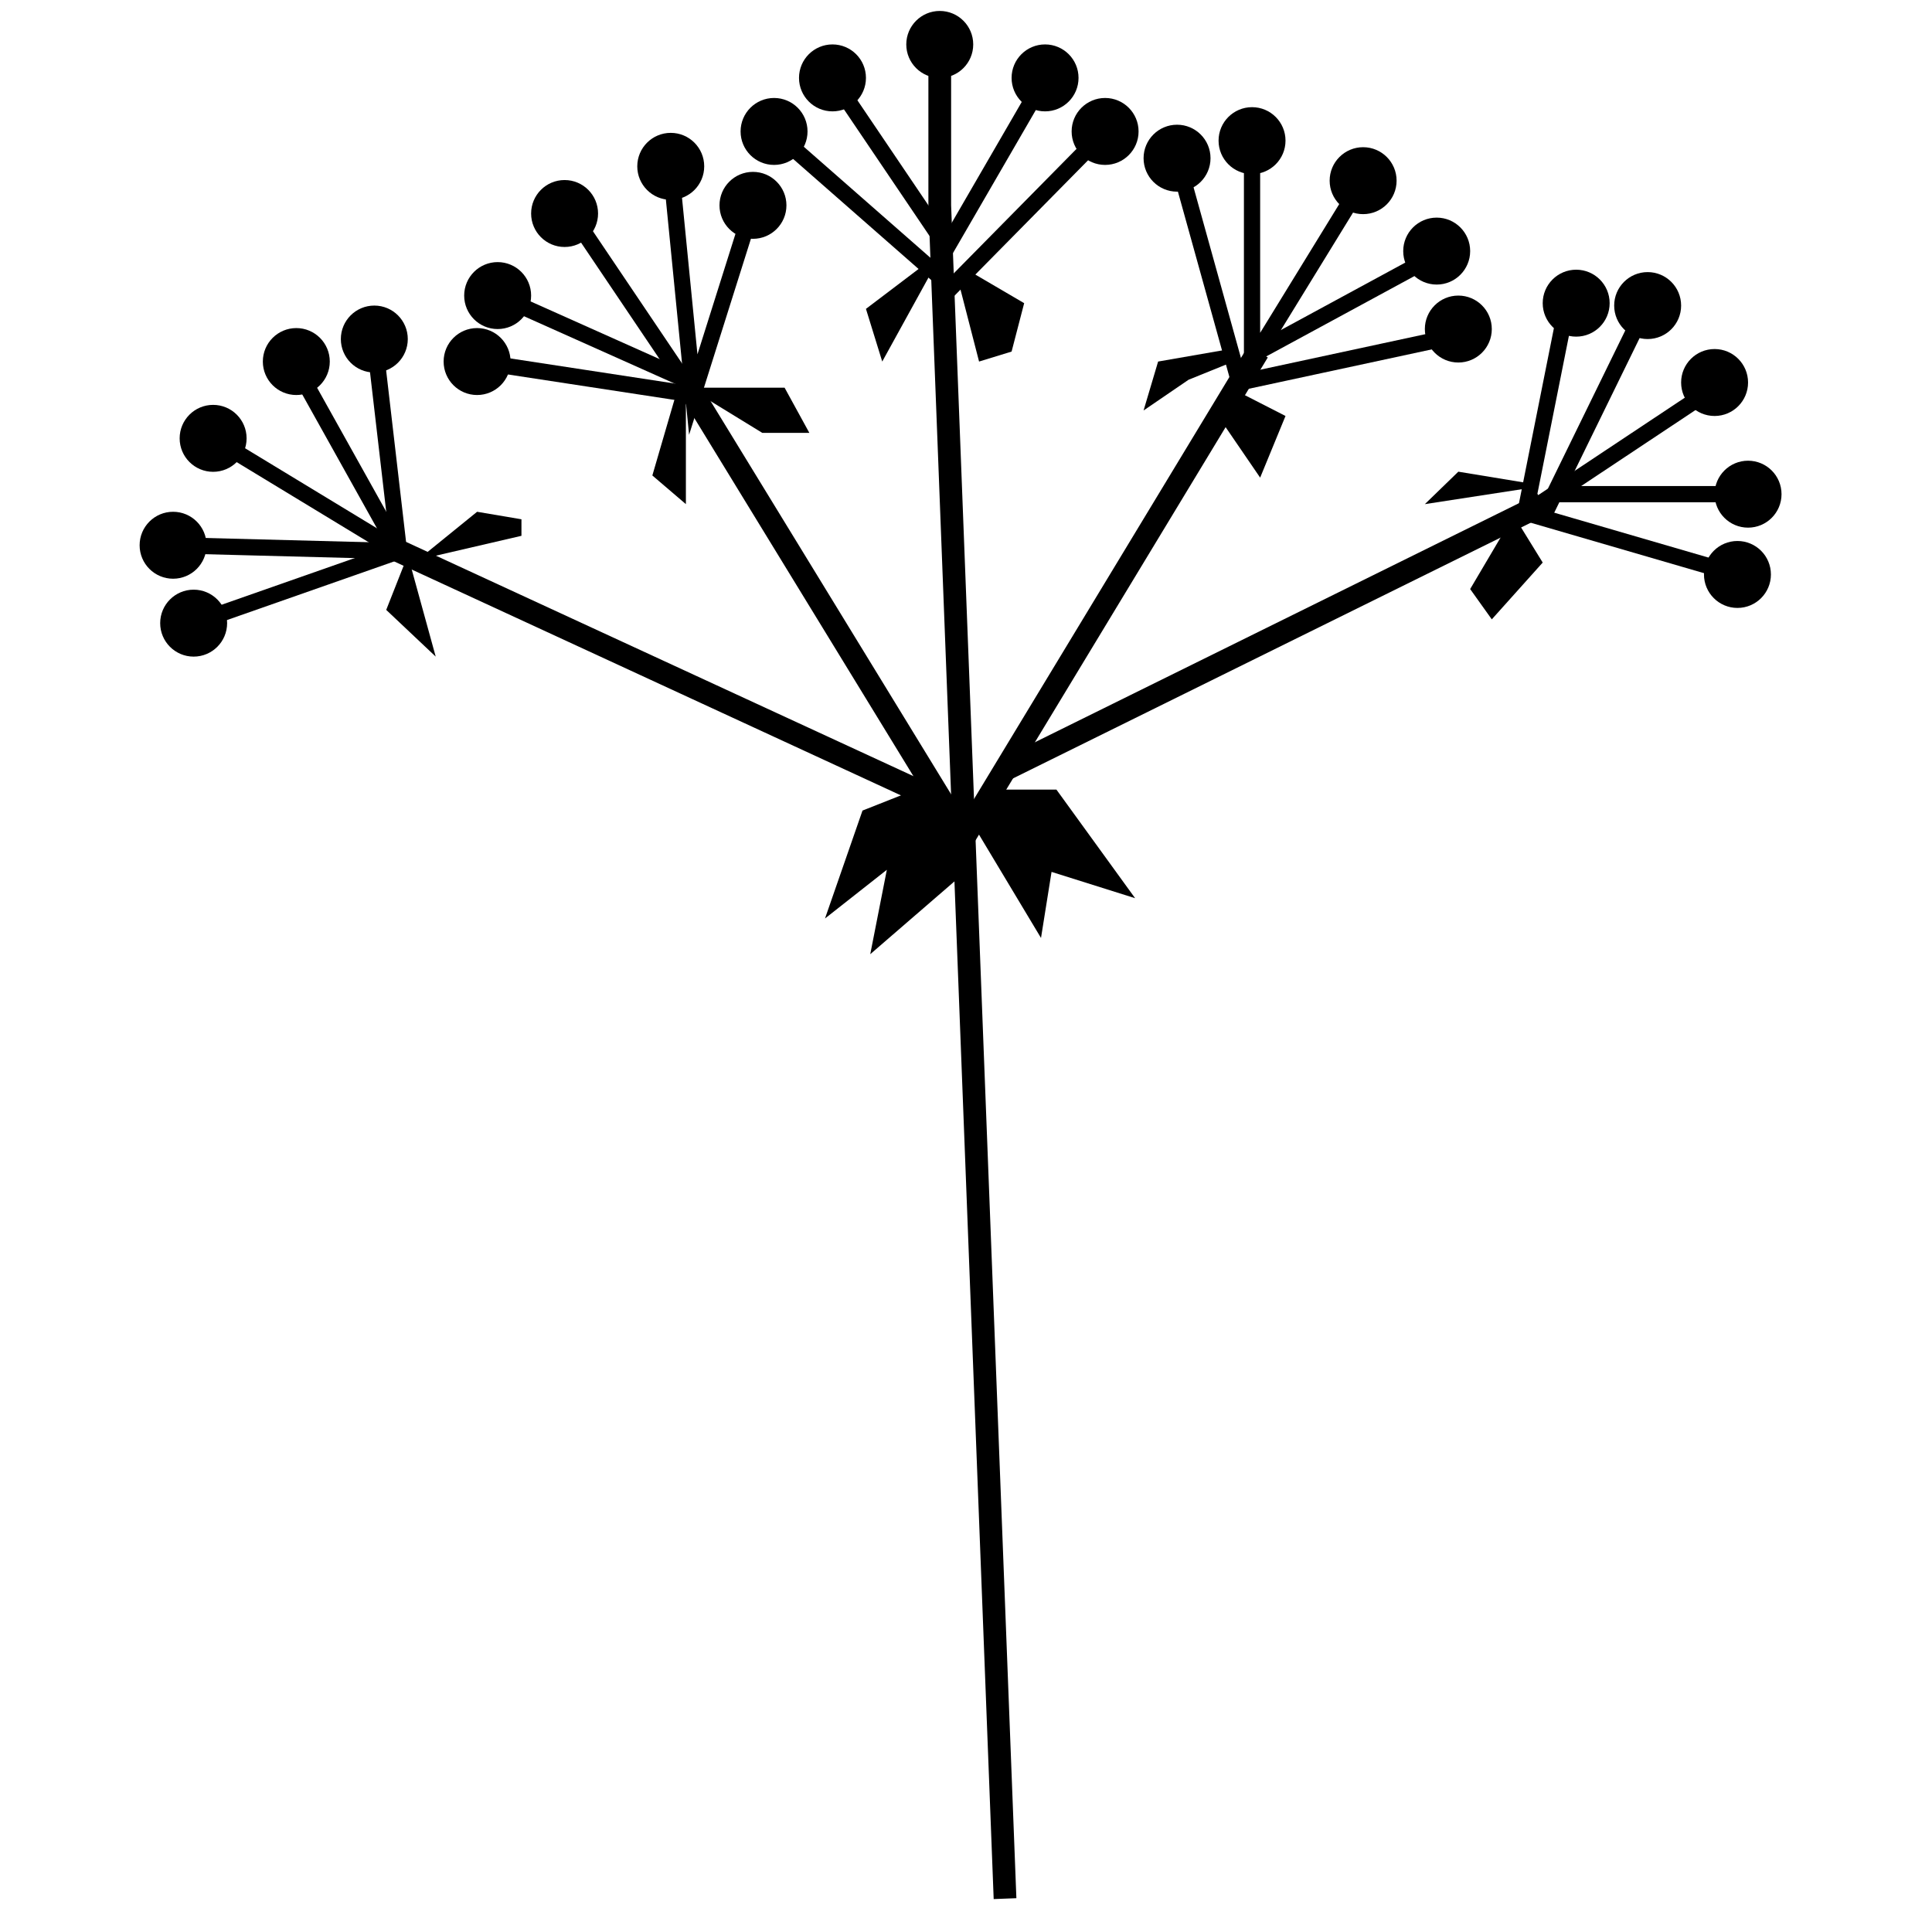
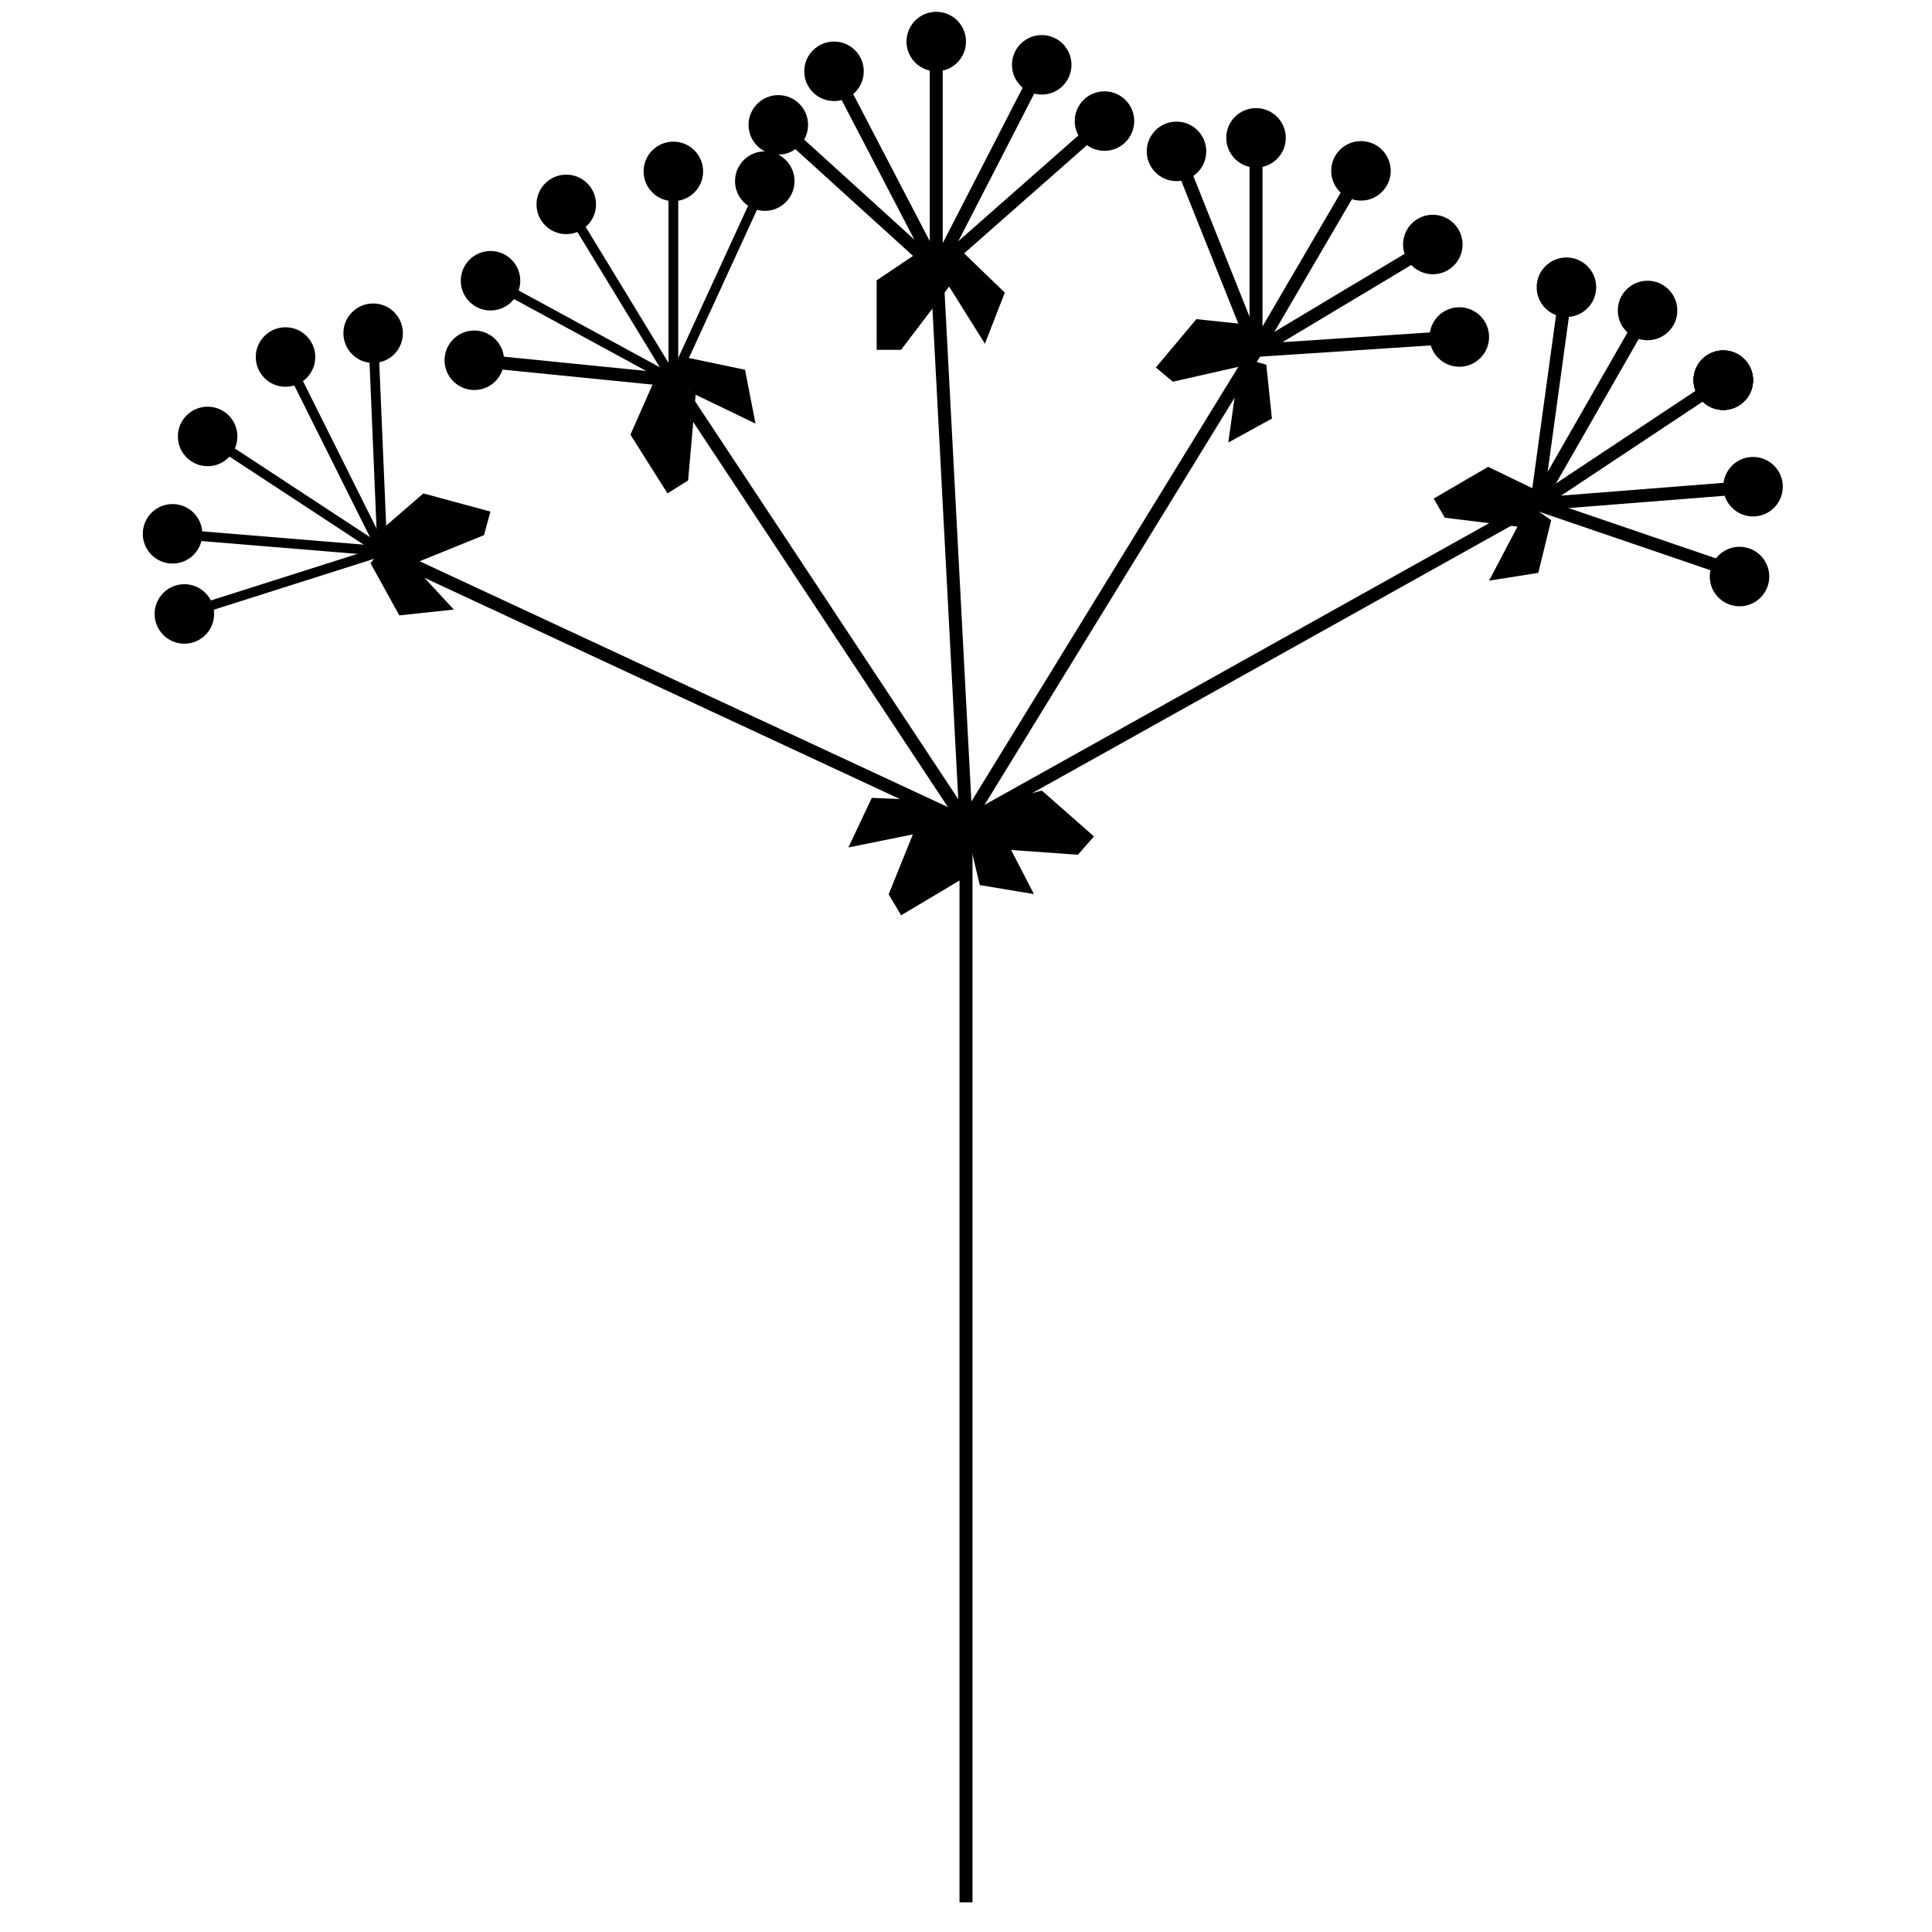
- <svg xmlns="http://www.w3.org/2000/svg" version="1.1" id="Layer_2" x="0px" y="0px" width="595.28px" height="595.28px" viewBox="0 0 595.28 595.28" enable-background="new 0 0 595.28 595.28" xml:space="preserve">
-   <line fill="none" stroke="#000000" stroke-width="5" stroke-miterlimit="10" x1="256.5" y1="24" x2="289.947" y2="73.483" />
-   <line fill="none" stroke="#000000" stroke-width="5" stroke-miterlimit="10" x1="290.431" y1="86.041" x2="238.5" y2="40.5" />
-   <line fill="none" stroke="#000000" stroke-width="5" stroke-miterlimit="10" x1="322" y1="24" x2="290.431" y2="78.5" />
-   <line fill="none" stroke="#000000" stroke-width="5" stroke-miterlimit="10" x1="340.5" y1="40.5" x2="290.625" y2="91.072" />
-   <line fill="none" stroke="#000000" stroke-width="7" stroke-miterlimit="10" x1="387.635" y1="108.323" x2="297.06" y2="257.979" />
-   <polyline fill="none" stroke="#000000" stroke-width="7" stroke-miterlimit="10" points="289.553,14.333 289.553,63.271   309.667,584.999 " />
-   <polyline fill="none" stroke="#000000" stroke-width="5" stroke-miterlimit="10" points="385.773,43.333 385.773,111.398   420,55.667 " />
-   <line fill="none" stroke="#000000" stroke-width="5" stroke-miterlimit="10" x1="442.667" y1="78.5" x2="387.662" y2="108.323" />
-   <polyline fill="none" stroke="#000000" stroke-width="5" stroke-miterlimit="10" points="449.333,103.333 381.865,117.857   362.667,48.741 " />
-   <line fill="none" stroke="#000000" stroke-width="7" stroke-miterlimit="10" x1="475.334" y1="155.333" x2="309.667" y2="237.147" />
-   <polyline fill="none" stroke="#000000" stroke-width="5" stroke-miterlimit="10" points="535.334,177 469.984,157.976   483.334,91.072 " />
-   <line fill="none" stroke="#000000" stroke-width="5" stroke-miterlimit="10" x1="507.667" y1="93.412" x2="475.334" y2="159.533" />
-   <polyline fill="none" stroke="#000000" stroke-width="5" stroke-miterlimit="10" points="539.334,152.264 478.889,152.264   530.667,117.857 " />
-   <line fill="none" stroke="#000000" stroke-width="7" stroke-miterlimit="10" x1="211.333" y1="117.857" x2="297.06" y2="257.979" />
-   <polyline fill="none" stroke="#000000" stroke-width="5" stroke-miterlimit="10" points="206.667,51.25 213.607,121.574 232,63.271   " />
-   <line fill="none" stroke="#000000" stroke-width="5" stroke-miterlimit="10" x1="153.333" y1="91.072" x2="213.241" y2="117.857" />
-   <polyline fill="none" stroke="#000000" stroke-width="5" stroke-miterlimit="10" points="147,111.398 213.607,121.574 176,65.786   " />
-   <line fill="none" stroke="#000000" stroke-width="7" stroke-miterlimit="10" x1="119" y1="168" x2="290.431" y2="247.144" />
-   <path fill="none" stroke="#000000" stroke-width="7" stroke-miterlimit="10" d="M115.333,104.465" />
-   <polyline fill="none" stroke="#000000" stroke-width="5" stroke-miterlimit="10" points="65.667,135.061 122.932,169.815   115.333,104.465 " />
-   <polyline fill="none" stroke="#000000" stroke-width="5" stroke-miterlimit="10" points="53.333,168 122.932,169.815   90.333,111.398 " />
-   <line fill="none" stroke="#000000" stroke-width="5" stroke-miterlimit="10" x1="59.667" y1="192" x2="122.932" y2="169.815" />
-   <circle cx="115.333" cy="104.465" r="10.313" />
-   <circle cx="91.299" cy="111.398" r="10.313" />
-   <circle cx="65.667" cy="135.061" r="10.313" />
-   <circle cx="53.333" cy="168" r="10.313" />
-   <circle cx="59.667" cy="192" r="10.313" />
-   <circle cx="147" cy="111.398" r="10.313" />
-   <circle cx="173.959" cy="65.786" r="10.313" />
-   <circle cx="153.334" cy="91.072" r="10.313" />
-   <circle cx="206.667" cy="51.25" r="10.313" />
-   <circle cx="232" cy="63.271" r="10.313" />
-   <circle cx="238.5" cy="40.5" r="10.313" />
-   <circle cx="256.5" cy="24" r="10.313" />
-   <circle cx="289.553" cy="13.687" r="10.313" />
-   <circle cx="322" cy="24" r="10.313" />
-   <circle cx="340.5" cy="40.5" r="10.313" />
-   <circle cx="362.667" cy="48.741" r="10.313" />
-   <circle cx="385.773" cy="43.333" r="10.313" />
-   <circle cx="420" cy="55.667" r="10.313" />
-   <circle cx="442.667" cy="77.366" r="10.313" />
-   <circle cx="449.333" cy="101.385" r="10.313" />
-   <circle cx="485.646" cy="93.412" r="10.313" />
-   <circle cx="507.667" cy="94.152" r="10.313" />
-   <circle cx="528.292" cy="117.857" r="10.313" />
-   <circle cx="538.604" cy="152.264" r="10.313" />
-   <circle cx="535.334" cy="177" r="10.313" />
-   <polyline points="125.646,171.068 119,187.918 134.25,202.313 " />
-   <path d="M150.5,163" />
-   <polyline points="128.744,172.499 147,157.687 160.667,160 160.667,165.093 " />
-   <polyline points="212.183,119.461 241.75,119.461 249.375,133.375 234.875,133.375 " />
-   <polyline points="208.494,120.792 201,146.5 211.333,155.333 211.333,121.574 " />
-   <polyline points="298.291,83.299 315.563,93.412 311.688,108.323 301.667,111.398 295.221,86.412 " />
-   <polyline points="285.062,81.333 266.813,95.167 271.833,111.398 287.305,83.299 " />
-   <polyline points="380.462,120.174 396.086,128.17 388.273,147.167 375.461,128.438 " />
-   <polyline points="379.001,107.544 356.834,111.398 352.354,126.473 366.213,117.008 380.071,111.398 " />
-   <polyline points="471.771,149.021 449.333,145.333 439.02,155.333 471.509,150.333 " />
-   <polyline points="466.83,159.533 475.334,173.333 459.646,190.833 452.979,181.5 464.156,162.577 " />
-   <polyline points="282.079,243.288 265.75,249.75 254.196,283 273.25,268 268.138,294 297.471,268.644 294.146,253.216 " />
-   <polyline points="305.95,243.288 325.5,243.288 349.75,276.75 324,268.644 320.75,289 299.61,253.764 " />
+ <svg xmlns="http://www.w3.org/2000/svg" version="1.1" id="Layer_4" x="0px" y="0px" width="595.281px" height="595.281px" viewBox="0 0 595.281 595.281" enable-background="new 0 0 595.281 595.281" xml:space="preserve">
+   <circle cx="507.64" cy="95.668" r="9.167" />
+   <circle cx="482.64" cy="88.501" r="9.167" />
+   <circle cx="530.974" cy="117.14" r="9.167" />
+   <circle cx="540.141" cy="149.96" r="9.167" />
+   <circle cx="535.974" cy="177.64" r="9.167" />
+   <circle cx="441.474" cy="75.334" r="9.167" />
+   <circle cx="449.641" cy="103.835" r="9.167" />
+   <circle cx="419.333" cy="52.64" r="9.167" />
+   <circle cx="387" cy="42.473" r="9.167" />
+   <circle cx="362.499" cy="46.64" r="9.167" />
+   <circle cx="340.308" cy="37.306" r="9.167" />
+   <circle cx="320.974" cy="19.972" r="9.167" />
+   <circle cx="288.472" cy="12.805" r="9.167" />
+   <circle cx="256.974" cy="21.972" r="9.167" />
+   <circle cx="239.807" cy="38.473" r="9.167" />
+   <circle cx="235.64" cy="55.807" r="9.167" />
+   <circle cx="207.474" cy="52.807" r="9.167" />
+   <circle cx="174.474" cy="62.974" r="9.167" />
+   <circle cx="151.14" cy="86.501" r="9.167" />
+   <circle cx="146.14" cy="111.002" r="9.167" />
+   <circle cx="114.972" cy="102.668" r="9.167" />
+   <circle cx="87.972" cy="110.002" r="9.167" />
+   <circle cx="63.974" cy="134.474" r="9.167" />
+   <circle cx="53.165" cy="164.473" r="9.167" />
+   <circle cx="56.807" cy="189.167" r="9.167" />
+   <path fill="none" stroke="#000000" stroke-width="4" stroke-miterlimit="10" d="M307.64,586.14" />
+   <polyline fill="none" stroke="#000000" stroke-width="4" stroke-miterlimit="10" points="288.474,12.805 288.474,79.334   297.64,253.474 297.64,586.14 " />
+   <polyline fill="none" stroke="#000000" stroke-width="3" stroke-miterlimit="10" points="56.808,189.167 117.813,169.794   114.973,102.668 " />
+   <polyline fill="none" stroke="#000000" stroke-width="3" stroke-miterlimit="10" points="53.166,164.473 117.813,169.794   87.973,110.002 " />
+   <line fill="none" stroke="#000000" stroke-width="3" stroke-miterlimit="10" x1="63.975" y1="134.474" x2="117.813" y2="169.794" />
+   <polyline fill="none" stroke="#000000" stroke-width="3" stroke-miterlimit="10" points="151.141,86.501 207.475,117.14   235.641,55.807 " />
+   <polyline fill="none" stroke="#000000" stroke-width="3" stroke-miterlimit="10" points="174.475,62.974 207.475,117.14   207.475,53.807 " />
+   <polyline fill="none" stroke="#000000" stroke-width="4" stroke-miterlimit="10" points="239.808,38.473 288.657,82.815   340.309,37.306 " />
+   <circle cx="530.974" cy="117.14" r="9.167" />
+   <polyline fill="none" stroke="#000000" stroke-width="4" stroke-miterlimit="10" points="256.975,21.972 288.657,82.815   320.975,19.972 " />
+   <polyline fill="none" stroke="#000000" stroke-width="4" stroke-miterlimit="10" points="362.5,46.64 387,107.973 297.64,253.474   207.475,117.14 146.141,111.002 " />
+   <polyline fill="none" stroke="#000000" stroke-width="4" stroke-miterlimit="10" points="419.333,52.64 387,107.973 387,41.473 " />
+   <circle cx="530.974" cy="117.14" r="9.167" />
+   <polyline fill="none" stroke="#000000" stroke-width="4" stroke-miterlimit="10" points="482.641,88.501 473.474,155.306   297.64,253.474 114.973,168.473 " />
+   <circle cx="530.974" cy="117.14" r="9.167" />
+   <polyline fill="none" stroke="#000000" stroke-width="4" stroke-miterlimit="10" points="507.641,95.668 473.474,155.306   535.975,176.64 " />
+   <polyline fill="none" stroke="#000000" stroke-width="4" stroke-miterlimit="10" points="530.975,117.14 473.474,155.306   540.142,150.057 " />
+   <polyline fill="none" stroke="#000000" stroke-width="4" stroke-miterlimit="10" points="449.642,103.835 387,107.973   441.475,75.334 " />
+   <polyline points="385.181,112.212 361.37,117.611 356.142,113.228 368.625,98.335 384.979,100.067 " />
+   <polygon points="382.115,110.165 378.455,136.355 391.907,128.966 390.165,112.359 " />
+   <polyline points="469.407,162.496 445.172,159.521 441.736,153.628 458.521,143.836 473.325,150.999 " />
+   <polygon points="471.113,155.502 458.809,178.911 473.967,176.508 477.946,160.292 " />
+   <polyline points="293.905,86.379 277.631,107.789 270.116,107.789 270.11,86.386 285.138,76.272 " />
+   <polygon points="288.021,81.23 303.471,105.923 309.593,90.166 296.37,77.384 " />
+   <polyline points="214.37,121.23 212.024,148.021 205.667,152.029 194.246,133.927 201.564,117.357 " />
+   <polygon points="206.545,117.87 232.784,130.517 229.559,113.923 211.556,110.165 " />
+   <polyline points="116.754,163.892 130.443,152.029 151.101,157.628 149.137,164.882 124.218,174.995 " />
+   <polygon points="114.147,173.505 123.03,189.609 139.839,187.818 120.041,166.453 " />
+   <polyline points="303.488,248.198 321.002,243.584 337.077,257.718 332.117,263.363 305.291,261.455 " />
+   <polygon points="297.64,254.818 301.89,272.712 318.565,275.484 305.208,249.601 " />
+   <polyline points="297.051,252.983 296.05,271.068 277.655,282.012 273.811,275.555 283.882,250.619 " />
+   <polygon points="286.991,246.624 268.617,245.831 261.402,261.117 289.946,255.327 " />
</svg>
